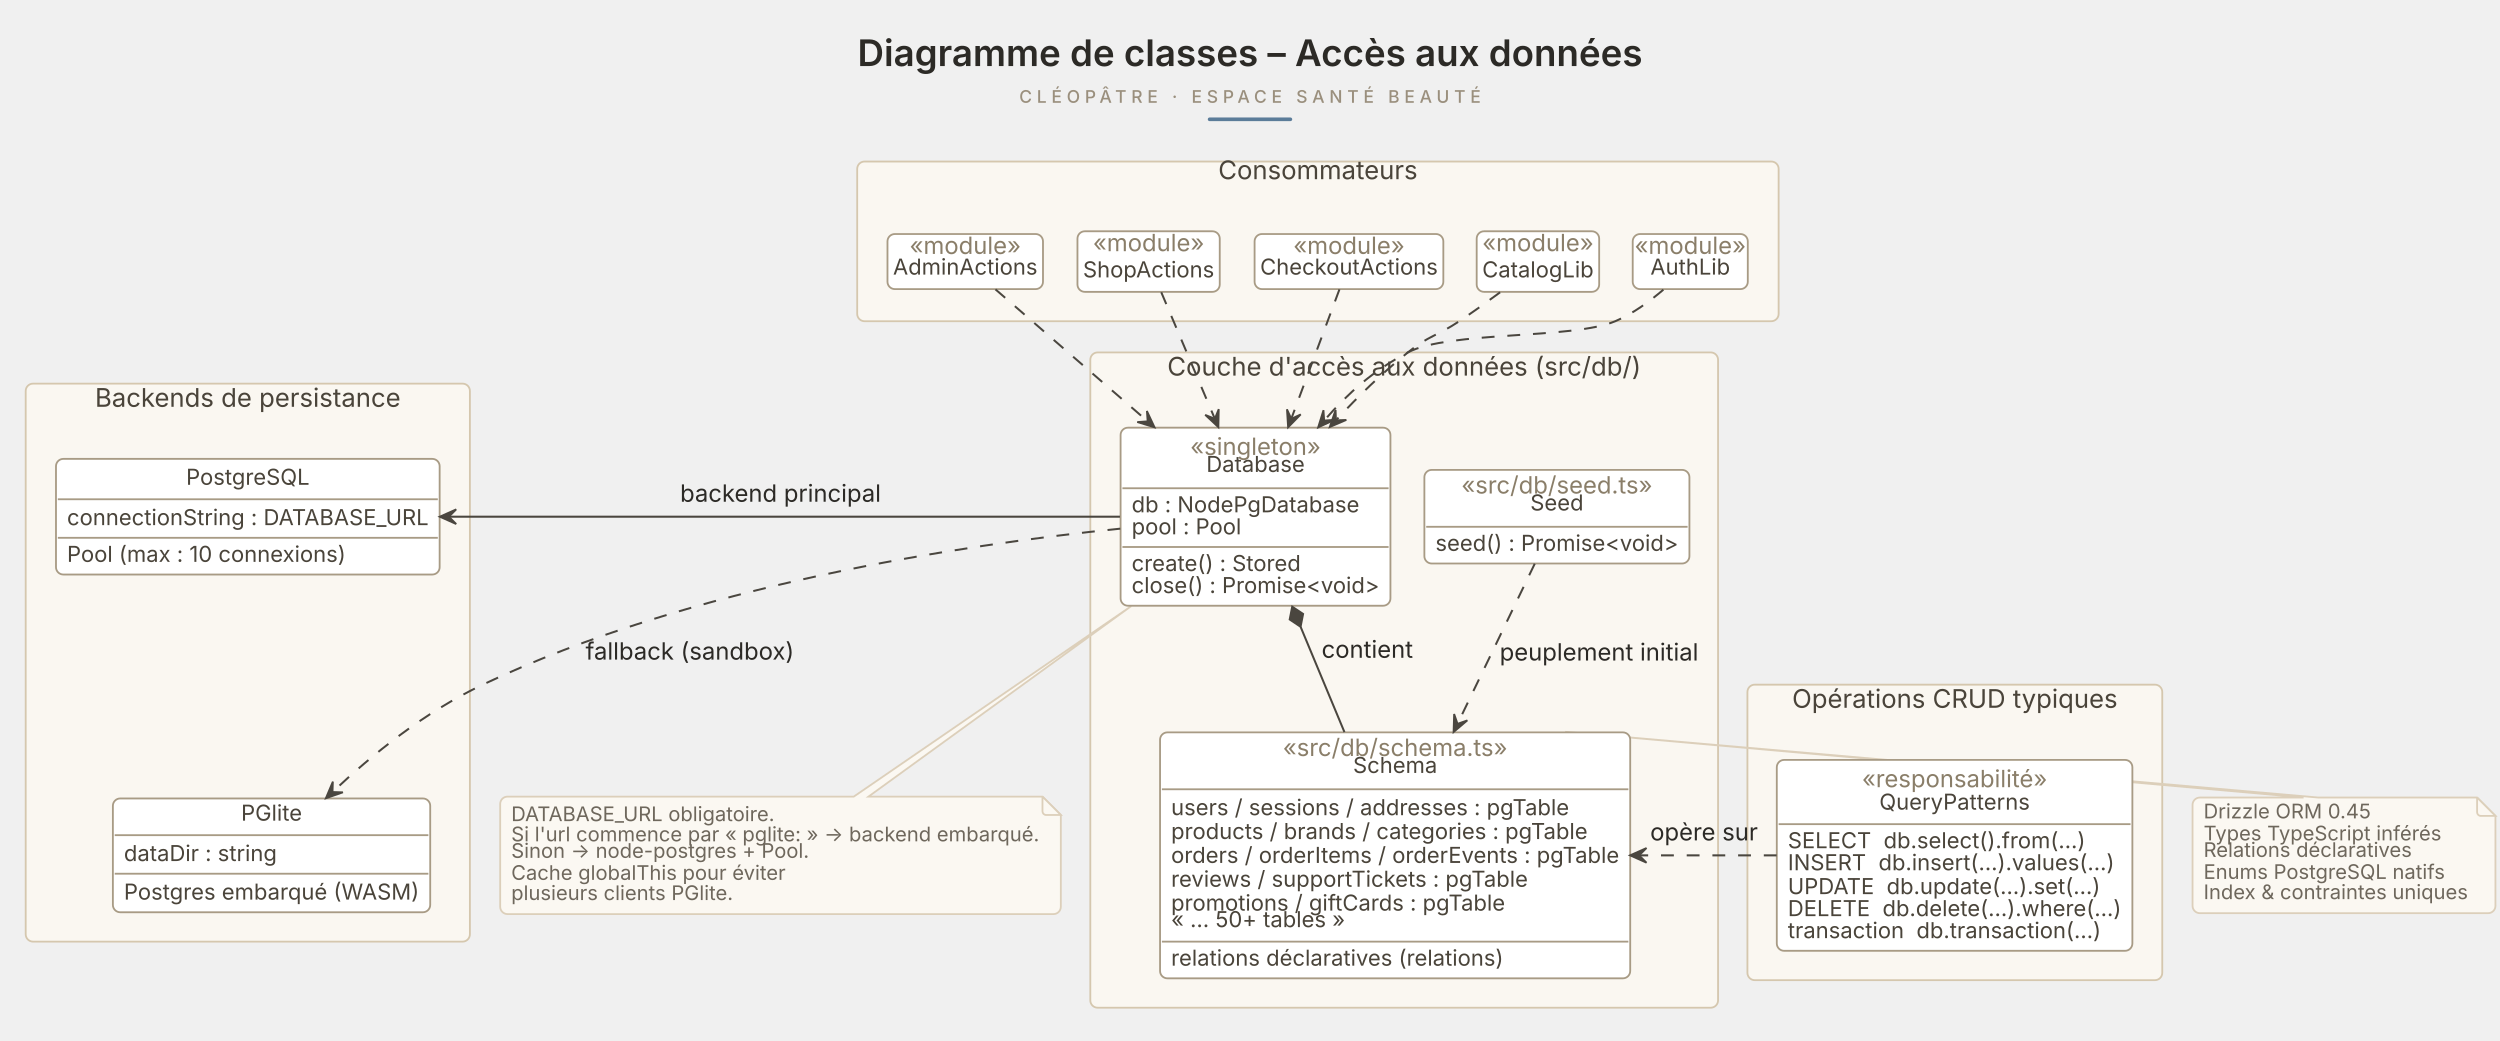
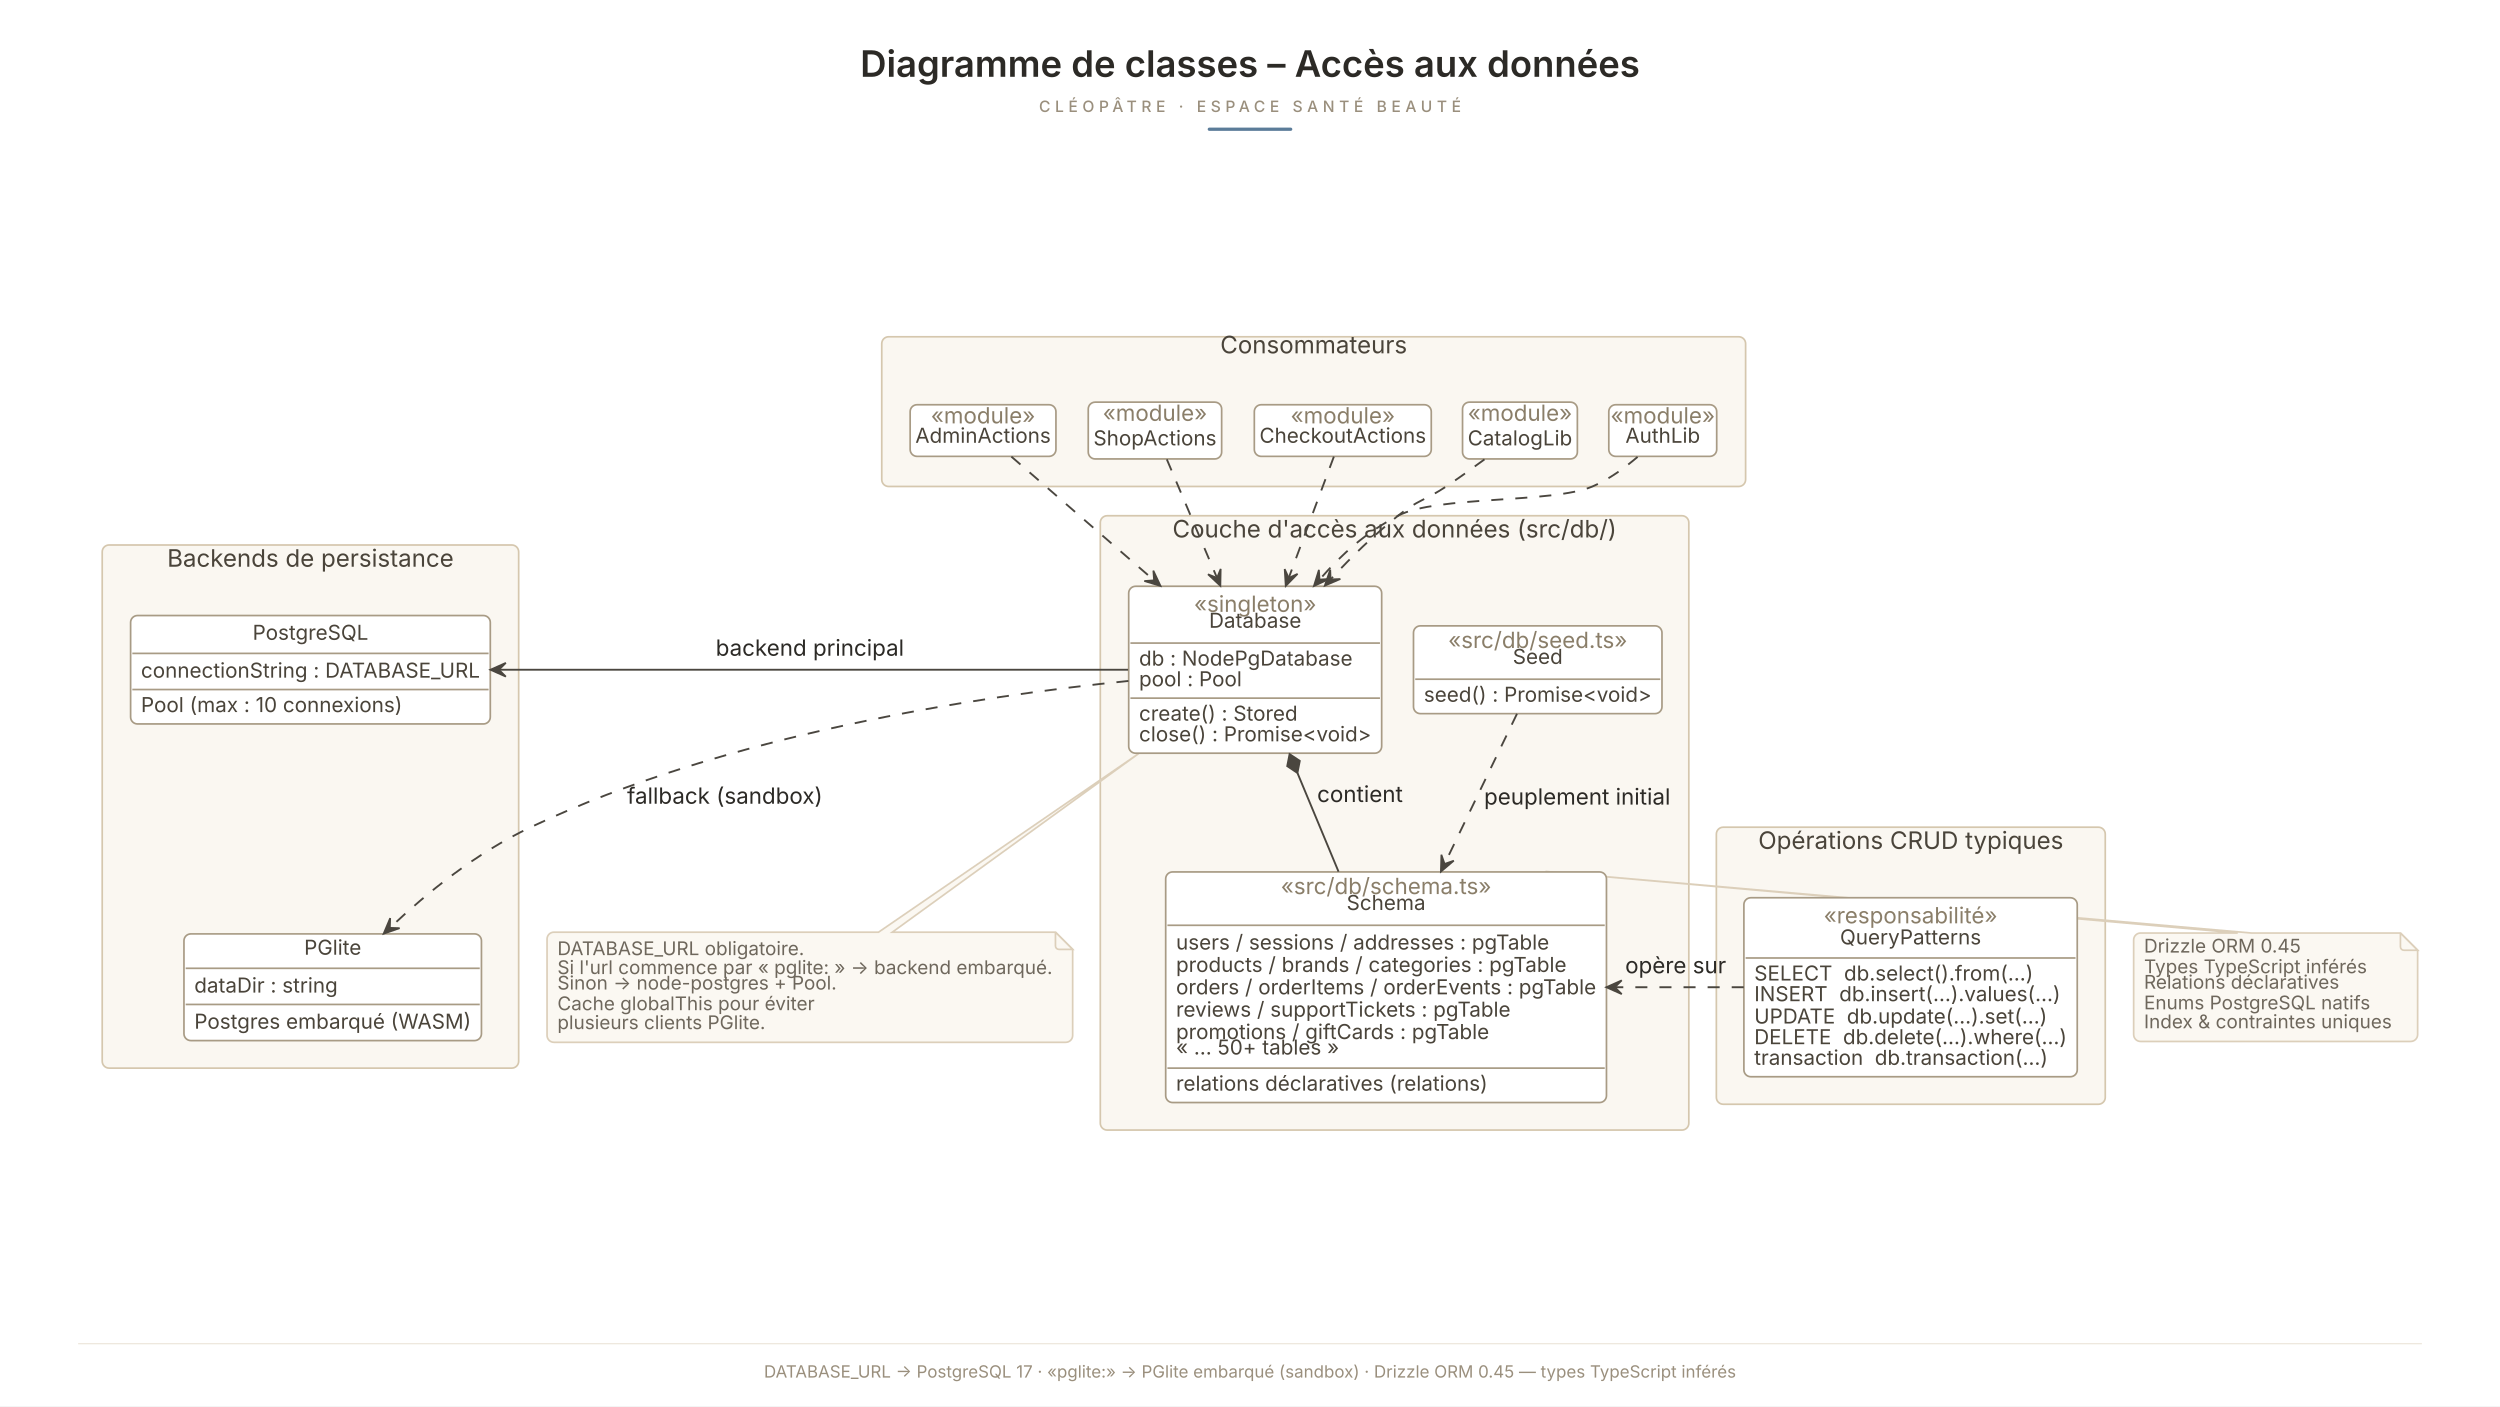
- <svg xmlns="http://www.w3.org/2000/svg" version="1.1" viewBox="0 0 1362 567" width="1362" height="567">
-   <g transform="translate(0,0)">
-     <text x="681.0" y="36" font-family="Inter" font-size="20" font-weight="600" fill="#2C2A26" text-anchor="middle">Diagramme de classes – Accès aux données</text>
-     <text x="681.0" y="56" font-family="Inter" font-size="9.5" font-weight="500" letter-spacing="2.6" fill="#9A8F7D" text-anchor="middle">CLÉOPÂTRE · ESPACE SANTÉ BEAUTÉ</text>
-     <rect x="658.0" y="64" width="46" height="2" rx="1" fill="#5B7C99" />
-   </g>
-   <g transform="translate(0,84)">
+ <svg xmlns="http://www.w3.org/2000/svg" version="1.1" viewBox="0 0 3840 2160" width="3840" height="2160">
+   <rect x="0" y="0" width="3840" height="2160" fill="#FFFFFF" />
+   <text x="1920.0" y="118" font-family="Inter" font-size="56" font-weight="600" fill="#2C2A26" text-anchor="middle">Diagramme de classes – Accès aux données</text>
+   <text x="1920.0" y="172" font-family="Inter" font-size="24" font-weight="500" letter-spacing="7" fill="#9A8F7D" text-anchor="middle">CLÉOPÂTRE · ESPACE SANTÉ BEAUTÉ</text>
+   <rect x="1855.0" y="196" width="130" height="5" rx="2.5" fill="#5B7C99" />
+   <g transform="translate(120.0,506.7) scale(2.6432)">
    <defs />
    <g>
      <g class="cluster" data-qualified-name="CD" id="ent0001" data-source-line="92">
        <rect x="594" y="108" width="342" height="357" rx="4" ry="4" fill="#FAF7F1" stroke="#D5C7AE" stroke-width="1" />
        <text x="635.93" y="120.62" font-size="14" fill="#4A443A" xml:space="preserve" style="white-space: pre" font-family="Inter">Couche d'accès aux données (src/db/)</text>
      </g>
      <g class="cluster" data-qualified-name="PB" id="ent0005" data-source-line="113">
        <rect x="14" y="125" width="242" height="304" rx="4" ry="4" fill="#FAF7F1" stroke="#D5C7AE" stroke-width="1" />
        <text x="51.75" y="137.62" font-size="14" fill="#4A443A" xml:space="preserve" style="white-space: pre" font-family="Inter">Backends de persistance</text>
      </g>
      <g class="cluster" data-qualified-name="PQ" id="ent0008" data-source-line="124">
        <rect x="952" y="289" width="226" height="161" rx="4" ry="4" fill="#FAF7F1" stroke="#D5C7AE" stroke-width="1" />
        <text x="976.34" y="301.62" font-size="14" fill="#4A443A" xml:space="preserve" style="white-space: pre" font-family="Inter">Opérations CRUD typiques</text>
      </g>
      <g class="cluster" data-qualified-name="PC" id="ent0010" data-source-line="134">
        <rect x="467" y="4" width="502" height="87" rx="4" ry="4" fill="#FAF7F1" stroke="#D5C7AE" stroke-width="1" />
        <text x="663.69" y="13.62" font-size="14" fill="#4A443A" xml:space="preserve" style="white-space: pre" font-family="Inter">Consommateurs</text>
      </g>
      <g class="entity" data-qualified-name="GMN26" id="ent0027" data-source-line="155">
        <path d="M272.50,354 L272.50,410 A4,4 0 0 0 276.50,414 L573.94,414 A4,4 0 0 0 577.94,410 L577.94,360 L567.94,350 L473.13,350 L616.29,246.21 L465.13,350 L276.50,350 A4,4 0 0 0 272.50,354" fill="#FBF8F2" stroke="#DCCFBA" stroke-width="1" />
        <path d="M567.94,350 L567.94,358 A2,2 0 0 0 569.94,360 L577.94,360 L567.94,350" fill="#FBF8F2" stroke="#DCCFBA" stroke-width="1" />
        <text x="278.50" y="363.35" font-size="11" fill="#6E675C" xml:space="preserve" style="white-space: pre" font-family="Inter">DATABASE_URL obligatoire.</text>
        <text x="278.50" y="374.35" font-size="11" fill="#6E675C" xml:space="preserve" style="white-space: pre" font-family="Inter">Si l'url commence par « pglite: » → backend embarqué.</text>
        <text x="278.50" y="383.35" font-size="11" fill="#6E675C" xml:space="preserve" style="white-space: pre" font-family="Inter">Sinon → node-postgres + Pool.</text>
        <text x="278.50" y="395.35" font-size="11" fill="#6E675C" xml:space="preserve" style="white-space: pre" font-family="Inter">Cache globalThis pour éviter</text>
        <text x="278.50" y="406.35" font-size="11" fill="#6E675C" xml:space="preserve" style="white-space: pre" font-family="Inter">plusieurs clients PGlite.</text>
      </g>
      <g class="entity" data-qualified-name="GMN29" id="ent0030" data-source-line="163">
        <path d="M1194.50,354.50 L1194.50,409.50 A4,4 0 0 0 1198.50,413.50 L1355.52,413.50 A4,4 0 0 0 1359.52,409.50 L1359.52,360.50 L1349.52,350.50 L1262.98,350.50 L852.69,314.70 L1254.98,350.50 L1198.50,350.50 A4,4 0 0 0 1194.50,354.50" fill="#FBF8F2" stroke="#DCCFBA" stroke-width="1" />
        <path d="M1349.52,350.50 L1349.52,358.50 A2,2 0 0 0 1351.52,360.50 L1359.52,360.50 L1349.52,350.50" fill="#FBF8F2" stroke="#DCCFBA" stroke-width="1" />
        <text x="1200.50" y="361.85" font-size="11" fill="#6E675C" xml:space="preserve" style="white-space: pre" font-family="Inter">Drizzle ORM 0.45</text>
        <text x="1200.50" y="373.85" font-size="11" fill="#6E675C" xml:space="preserve" style="white-space: pre" font-family="Inter">Types TypeScript inférés</text>
        <text x="1200.50" y="382.85" font-size="11" fill="#6E675C" xml:space="preserve" style="white-space: pre" font-family="Inter">Relations déclaratives</text>
        <text x="1200.50" y="394.85" font-size="11" fill="#6E675C" xml:space="preserve" style="white-space: pre" font-family="Inter">Enums PostgreSQL natifs</text>
        <text x="1200.50" y="405.85" font-size="11" fill="#6E675C" xml:space="preserve" style="white-space: pre" font-family="Inter">Index &amp; contraintes uniques</text>
      </g>
      <g class="entity" data-qualified-name="CD.Database" id="ent0002" data-source-line="93">
        <rect x="610.50" y="149" width="147.01" height="97" rx="4" ry="4" fill="#FFFFFF" stroke="#A89B85" stroke-width="1" />
        <text x="648.43" y="163.86" font-size="13" fill="#8A7E69" xml:space="preserve" style="white-space: pre" font-family="Inter">«singleton»</text>
        <text x="657.18" y="173.11" font-size="12" fill="#4A443A" xml:space="preserve" style="white-space: pre" font-family="Inter">Database</text>
        <line x1="611.50" y1="182" x2="756.51" y2="182" stroke="#A89B85" stroke-width="1" />
        <text x="616.50" y="195.11" font-size="12" fill="#4A443A" xml:space="preserve" style="white-space: pre" font-family="Inter">db : NodePgDatabase</text>
        <text x="616.50" y="207.11" font-size="12" fill="#4A443A" xml:space="preserve" style="white-space: pre" font-family="Inter">pool : Pool</text>
        <line x1="611.50" y1="214" x2="756.51" y2="214" stroke="#A89B85" stroke-width="1" />
        <text x="616.50" y="227.11" font-size="12" fill="#4A443A" xml:space="preserve" style="white-space: pre" font-family="Inter">create() : Stored</text>
        <text x="616.50" y="239.11" font-size="12" fill="#4A443A" xml:space="preserve" style="white-space: pre" font-family="Inter">close() : Promise&lt;void&gt;</text>
      </g>
      <g class="entity" data-qualified-name="CD.Schema" id="ent0003" data-source-line="99">
        <rect x="632" y="315" width="256.14" height="134" rx="4" ry="4" fill="#FFFFFF" stroke="#A89B85" stroke-width="1" />
        <text x="698.88" y="327.86" font-size="13" fill="#8A7E69" xml:space="preserve" style="white-space: pre" font-family="Inter">«src/db/schema.ts»</text>
        <text x="737.12" y="337.11" font-size="12" fill="#4A443A" xml:space="preserve" style="white-space: pre" font-family="Inter">Schema</text>
        <line x1="633" y1="346" x2="887.14" y2="346" stroke="#A89B85" stroke-width="1" />
        <text x="638" y="360.11" font-size="12" fill="#4A443A" xml:space="preserve" style="white-space: pre" font-family="Inter">users / sessions / addresses : pgTable</text>
        <text x="638" y="373.11" font-size="12" fill="#4A443A" xml:space="preserve" style="white-space: pre" font-family="Inter">products / brands / categories : pgTable</text>
        <text x="638" y="386.11" font-size="12" fill="#4A443A" xml:space="preserve" style="white-space: pre" font-family="Inter">orders / orderItems / orderEvents : pgTable</text>
        <text x="638" y="399.11" font-size="12" fill="#4A443A" xml:space="preserve" style="white-space: pre" font-family="Inter">reviews / supportTickets : pgTable</text>
        <text x="638" y="412.11" font-size="12" fill="#4A443A" xml:space="preserve" style="white-space: pre" font-family="Inter">promotions / giftCards : pgTable</text>
        <text x="638" y="421.11" font-size="12" fill="#4A443A" xml:space="preserve" style="white-space: pre" font-family="Inter">« … 50+ tables »</text>
        <line x1="633" y1="429" x2="887.14" y2="429" stroke="#A89B85" stroke-width="1" />
        <text x="638" y="442.11" font-size="12" fill="#4A443A" xml:space="preserve" style="white-space: pre" font-family="Inter">relations déclaratives (relations)</text>
      </g>
      <g class="entity" data-qualified-name="CD.Seed" id="ent0004" data-source-line="108">
        <rect x="776" y="172" width="144.40" height="51" rx="4" ry="4" fill="#FFFFFF" stroke="#A89B85" stroke-width="1" />
        <text x="796.14" y="184.86" font-size="13" fill="#8A7E69" xml:space="preserve" style="white-space: pre" font-family="Inter">«src/db/seed.ts»</text>
        <text x="833.68" y="194.11" font-size="12" fill="#4A443A" xml:space="preserve" style="white-space: pre" font-family="Inter">Seed</text>
        <line x1="777" y1="203" x2="919.40" y2="203" stroke="#A89B85" stroke-width="1" />
        <text x="782" y="216.11" font-size="12" fill="#4A443A" xml:space="preserve" style="white-space: pre" font-family="Inter">seed() : Promise&lt;void&gt;</text>
      </g>
      <g class="entity" data-qualified-name="PB.PostgreSQL" id="ent0006" data-source-line="114">
        <rect x="30.50" y="166" width="209.02" height="63" rx="4" ry="4" fill="#FFFFFF" stroke="#A89B85" stroke-width="1" />
        <text x="101.38" y="180.11" font-size="12" fill="#4A443A" xml:space="preserve" style="white-space: pre" font-family="Inter">PostgreSQL</text>
        <line x1="31.50" y1="188" x2="238.52" y2="188" stroke="#A89B85" stroke-width="1" />
        <text x="36.50" y="202.11" font-size="12" fill="#4A443A" xml:space="preserve" style="white-space: pre" font-family="Inter">connectionString : DATABASE_URL</text>
        <line x1="31.50" y1="209" x2="238.52" y2="209" stroke="#A89B85" stroke-width="1" />
        <text x="36.50" y="222.11" font-size="12" fill="#4A443A" xml:space="preserve" style="white-space: pre" font-family="Inter">Pool (max : 10 connexions)</text>
      </g>
      <g class="entity" data-qualified-name="PB.PGlite" id="ent0007" data-source-line="118">
        <rect x="61.50" y="351" width="172.88" height="62" rx="4" ry="4" fill="#FFFFFF" stroke="#A89B85" stroke-width="1" />
        <text x="131.33" y="363.11" font-size="12" fill="#4A443A" xml:space="preserve" style="white-space: pre" font-family="Inter">PGlite</text>
        <line x1="62.50" y1="371" x2="233.38" y2="371" stroke="#A89B85" stroke-width="1" />
        <text x="67.50" y="385.11" font-size="12" fill="#4A443A" xml:space="preserve" style="white-space: pre" font-family="Inter">dataDir : string</text>
        <line x1="62.50" y1="392" x2="233.38" y2="392" stroke="#A89B85" stroke-width="1" />
        <text x="67.50" y="406.11" font-size="12" fill="#4A443A" xml:space="preserve" style="white-space: pre" font-family="Inter">Postgres embarqué (WASM)</text>
      </g>
      <g class="entity" data-qualified-name="PQ.QueryPatterns" id="ent0009" data-source-line="125">
        <rect x="968" y="330" width="193.72" height="104" rx="4" ry="4" fill="#FFFFFF" stroke="#A89B85" stroke-width="1" />
        <text x="1014.38" y="344.86" font-size="13" fill="#8A7E69" xml:space="preserve" style="white-space: pre" font-family="Inter">«responsabilité»</text>
        <text x="1023.84" y="357.11" font-size="12" fill="#4A443A" xml:space="preserve" style="white-space: pre" font-family="Inter">QueryPatterns</text>
        <line x1="969" y1="365" x2="1160.72" y2="365" stroke="#A89B85" stroke-width="1" />
        <text x="974" y="378.11" font-size="12" fill="#4A443A" xml:space="preserve" style="white-space: pre" font-family="Inter">SELECT  db.select().from(…)</text>
        <text x="974" y="390.11" font-size="12" fill="#4A443A" xml:space="preserve" style="white-space: pre" font-family="Inter">INSERT  db.insert(…).values(…)</text>
        <text x="974" y="403.11" font-size="12" fill="#4A443A" xml:space="preserve" style="white-space: pre" font-family="Inter">UPDATE  db.update(…).set(…)</text>
        <text x="974" y="415.11" font-size="12" fill="#4A443A" xml:space="preserve" style="white-space: pre" font-family="Inter">DELETE  db.delete(…).where(…)</text>
        <text x="974" y="427.11" font-size="12" fill="#4A443A" xml:space="preserve" style="white-space: pre" font-family="Inter">transaction  db.transaction(…)</text>
      </g>
      <g class="entity" data-qualified-name="PC.AuthLib" id="ent0011" data-source-line="135">
        <rect x="889.50" y="43.50" width="62.70" height="30" rx="4" ry="4" fill="#FFFFFF" stroke="#A89B85" stroke-width="1" />
        <text x="890.50" y="54.36" font-size="13" fill="#8A7E69" xml:space="preserve" style="white-space: pre" font-family="Inter">«module»</text>
        <text x="899.13" y="65.61" font-size="12" fill="#4A443A" xml:space="preserve" style="white-space: pre" font-family="Inter">AuthLib</text>
      </g>
      <g class="entity" data-qualified-name="PC.AdminActions" id="ent0012" data-source-line="136">
        <rect x="483.50" y="43.50" width="84.72" height="30" rx="4" ry="4" fill="#FFFFFF" stroke="#A89B85" stroke-width="1" />
        <text x="495.51" y="54.36" font-size="13" fill="#8A7E69" xml:space="preserve" style="white-space: pre" font-family="Inter">«module»</text>
        <text x="486.50" y="65.61" font-size="12" fill="#4A443A" xml:space="preserve" style="white-space: pre" font-family="Inter">AdminActions</text>
      </g>
      <g class="entity" data-qualified-name="PC.ShopActions" id="ent0013" data-source-line="137">
        <rect x="587" y="42" width="77.52" height="33" rx="4" ry="4" fill="#FFFFFF" stroke="#A89B85" stroke-width="1" />
        <text x="595.41" y="52.86" font-size="13" fill="#8A7E69" xml:space="preserve" style="white-space: pre" font-family="Inter">«module»</text>
        <text x="590" y="67.11" font-size="12" fill="#4A443A" xml:space="preserve" style="white-space: pre" font-family="Inter">ShopActions</text>
      </g>
      <g class="entity" data-qualified-name="PC.CheckoutActions" id="ent0014" data-source-line="138">
        <rect x="683.50" y="43.50" width="102.83" height="30" rx="4" ry="4" fill="#FFFFFF" stroke="#A89B85" stroke-width="1" />
        <text x="704.57" y="54.36" font-size="13" fill="#8A7E69" xml:space="preserve" style="white-space: pre" font-family="Inter">«module»</text>
        <text x="686.50" y="65.61" font-size="12" fill="#4A443A" xml:space="preserve" style="white-space: pre" font-family="Inter">CheckoutActions</text>
      </g>
      <g class="entity" data-qualified-name="PC.CatalogLib" id="ent0015" data-source-line="139">
        <rect x="804.50" y="42" width="66.73" height="33" rx="4" ry="4" fill="#FFFFFF" stroke="#A89B85" stroke-width="1" />
        <text x="807.51" y="52.86" font-size="13" fill="#8A7E69" xml:space="preserve" style="white-space: pre" font-family="Inter">«module»</text>
        <text x="807.50" y="67.11" font-size="12" fill="#4A443A" xml:space="preserve" style="white-space: pre" font-family="Inter">CatalogLib</text>
      </g>
      <g class="link" data-entity-1="ent0002" data-entity-2="ent0003" id="lnk16" data-link-type="composition">
        <polygon points="703.97,246.45 702.58,253.53 708.58,257.53 709.97,250.45 703.97,246.45" fill="#4A463F" stroke="#4A463F" stroke-width="1" />
        <path d="M708.581,257.527 C717.289,278.438 723.029,292.22 732.451,314.847" fill="none" stroke="#4A463F" stroke-width="1.10" />
        <text x="720" y="274.36" font-size="13" fill="#2C2A26" xml:space="preserve" style="white-space: pre" font-family="Inter">contient</text>
      </g>
      <g class="link" data-entity-1="ent0004" data-entity-2="ent0003" id="lnk17" data-link-type="dependency">
        <polygon points="791.91,314.83 799.42,308.46 794.08,310.33 792.21,304.99 791.91,314.83" fill="#4A463F" stroke="#4A463F" stroke-width="1" />
        <path d="M836.132,223.113 C824.826,246.561 809.467,278.413 794.077,310.329" fill="none" stroke="#4A463F" stroke-width="1.10" stroke-dasharray="7,7" />
        <text x="817" y="275.86" font-size="13" fill="#2C2A26" xml:space="preserve" style="white-space: pre" font-family="Inter">peuplement initial</text>
      </g>
      <g class="link" data-entity-1="ent0002" data-entity-2="ent0006" id="lnk18" data-link-type="dependency">
        <polygon points="239.55,197.50 248.55,201.50 244.55,197.50 248.55,193.50 239.55,197.50" fill="#4A463F" stroke="#4A463F" stroke-width="1" />
        <path d="M610.148,197.5 C514.713,197.5 352.976,197.5 244.555,197.5" fill="none" stroke="#4A463F" stroke-width="1.10" />
        <text x="370.50" y="189.36" font-size="13" fill="#2C2A26" xml:space="preserve" style="white-space: pre" font-family="Inter">backend principal</text>
      </g>
      <g class="link" data-entity-1="ent0002" data-entity-2="ent0007" id="lnk19" data-link-type="dependency">
        <polygon points="177.52,350.91 186.82,347.66 181.16,347.48 181.34,341.83 177.52,350.91" fill="#4A463F" stroke="#4A463F" stroke-width="1" />
        <path d="M610.34,204.017 C523.616,212.796 376.966,234.895 263,289 C230.664,304.351 202.945,327.002 181.163,347.481" fill="none" stroke="#4A463F" stroke-width="1.10" stroke-dasharray="7,7" />
        <text x="319" y="275.36" font-size="13" fill="#2C2A26" xml:space="preserve" style="white-space: pre" font-family="Inter">fallback (sandbox)</text>
      </g>
      <g class="link" data-entity-1="ent0011" data-entity-2="ent0002" id="lnk20" data-link-type="dependency">
        <polygon points="718.12,148.87 727.06,144.72 721.41,145.10 721.03,139.46 718.12,148.87" fill="#4A463F" stroke="#4A463F" stroke-width="1" />
        <path d="M906.222,73.801 C898.898,80.074 889.582,86.924 880,91 C856.633,100.941 789.484,96.197 767,108 C748.349,117.79 734.894,129.671 721.412,145.103" fill="none" stroke="#4A463F" stroke-width="1.10" stroke-dasharray="7,7" />
      </g>
      <g class="link" data-entity-1="ent0012" data-entity-2="ent0002" id="lnk21" data-link-type="dependency">
        <polygon points="629.01,148.82 624.83,139.90 625.23,145.54 619.59,145.94 629.01,148.82" fill="#4A463F" stroke="#4A463F" stroke-width="1" />
        <path d="M542.314,73.645 C562.656,91.284 594.696,119.066 625.228,145.54" fill="none" stroke="#4A463F" stroke-width="1.10" stroke-dasharray="7,7" />
      </g>
      <g class="link" data-entity-1="ent0013" data-entity-2="ent0002" id="lnk22" data-link-type="dependency">
        <polygon points="663.78,148.75 663.96,138.90 661.83,144.14 656.59,142.02 663.78,148.75" fill="#4A463F" stroke="#4A463F" stroke-width="1" />
        <path d="M632.653,75.216 C640.211,93.068 650.958,118.452 661.834,144.142" fill="none" stroke="#4A463F" stroke-width="1.10" stroke-dasharray="7,7" />
      </g>
      <g class="link" data-entity-1="ent0014" data-entity-2="ent0002" id="lnk23" data-link-type="dependency">
        <polygon points="701.75,148.82 708.64,141.78 703.50,144.13 701.14,138.99 701.75,148.82" fill="#4A463F" stroke="#4A463F" stroke-width="1" />
        <path d="M729.734,73.645 C723.168,91.284 713.351,117.656 703.496,144.13" fill="none" stroke="#4A463F" stroke-width="1.10" stroke-dasharray="7,7" />
      </g>
      <g class="link" data-entity-1="ent0015" data-entity-2="ent0002" id="lnk24" data-link-type="dependency">
        <polygon points="724.44,148.65 733.49,144.77 727.84,144.98 727.63,139.33 724.44,148.65" fill="#4A463F" stroke="#4A463F" stroke-width="1" />
        <path d="M817.262,75.25 C810.281,80.402 802.387,86.065 795,91 C782.894,99.087 778.306,98.828 767,108 C752.114,120.076 740.722,131.083 727.84,144.981" fill="none" stroke="#4A463F" stroke-width="1.10" stroke-dasharray="7,7" />
      </g>
      <g class="link" data-entity-1="ent0009" data-entity-2="ent0003" id="lnk25" data-link-type="dependency">
        <polygon points="888.02,382 897.02,386 893.02,382 897.02,378 888.02,382" fill="#4A463F" stroke="#4A463F" stroke-width="1" />
        <path d="M967.917,382 C942.523,382 919.757,382 893.022,382" fill="none" stroke="#4A463F" stroke-width="1.10" stroke-dasharray="7,7" />
        <text x="899" y="373.86" font-size="13" fill="#2C2A26" xml:space="preserve" style="white-space: pre" font-family="Inter">opère sur</text>
      </g>
    </g>
  </g>
+   <line x1="120" y1="2064" x2="3720" y2="2064" stroke="#E8E0D2" stroke-width="1.5" />
+   <text x="1920.0" y="2116" font-family="Inter" font-size="26" fill="#9A8F7D" text-anchor="middle">DATABASE_URL → PostgreSQL 17    ·    «pglite:» → PGlite embarqué (sandbox)    ·    Drizzle ORM 0.45 — types TypeScript inférés</text>
</svg>
